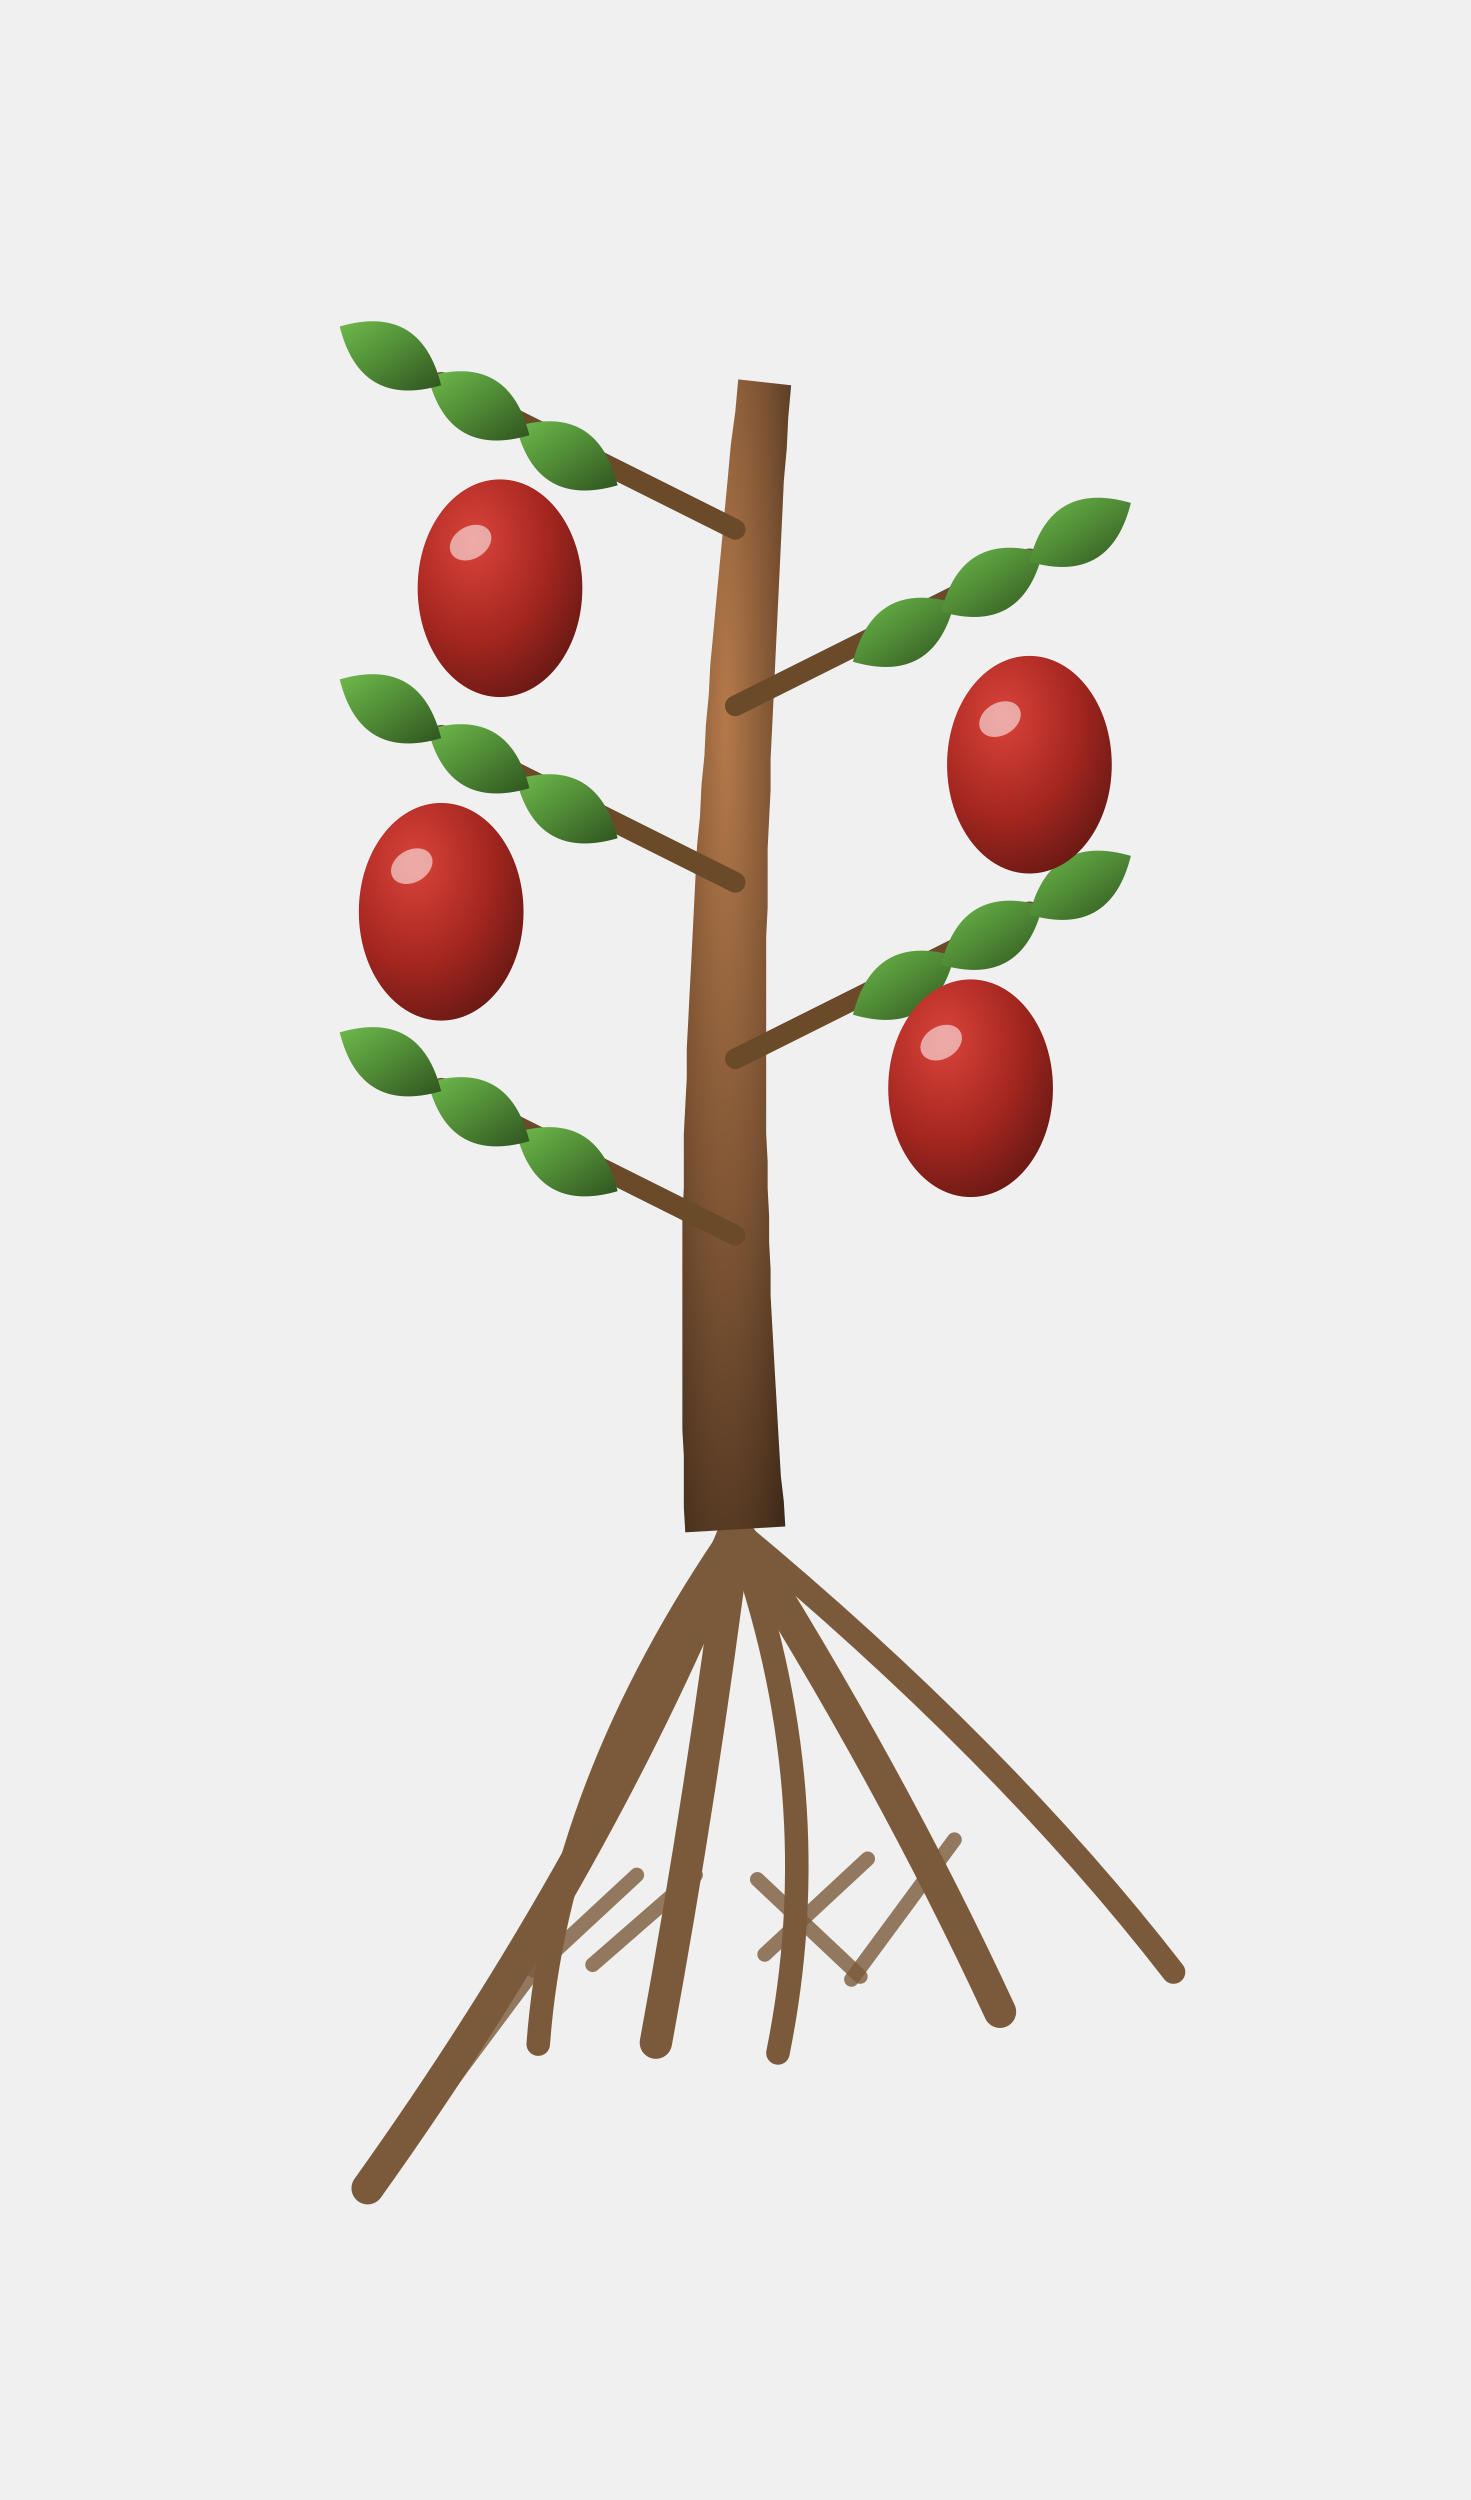
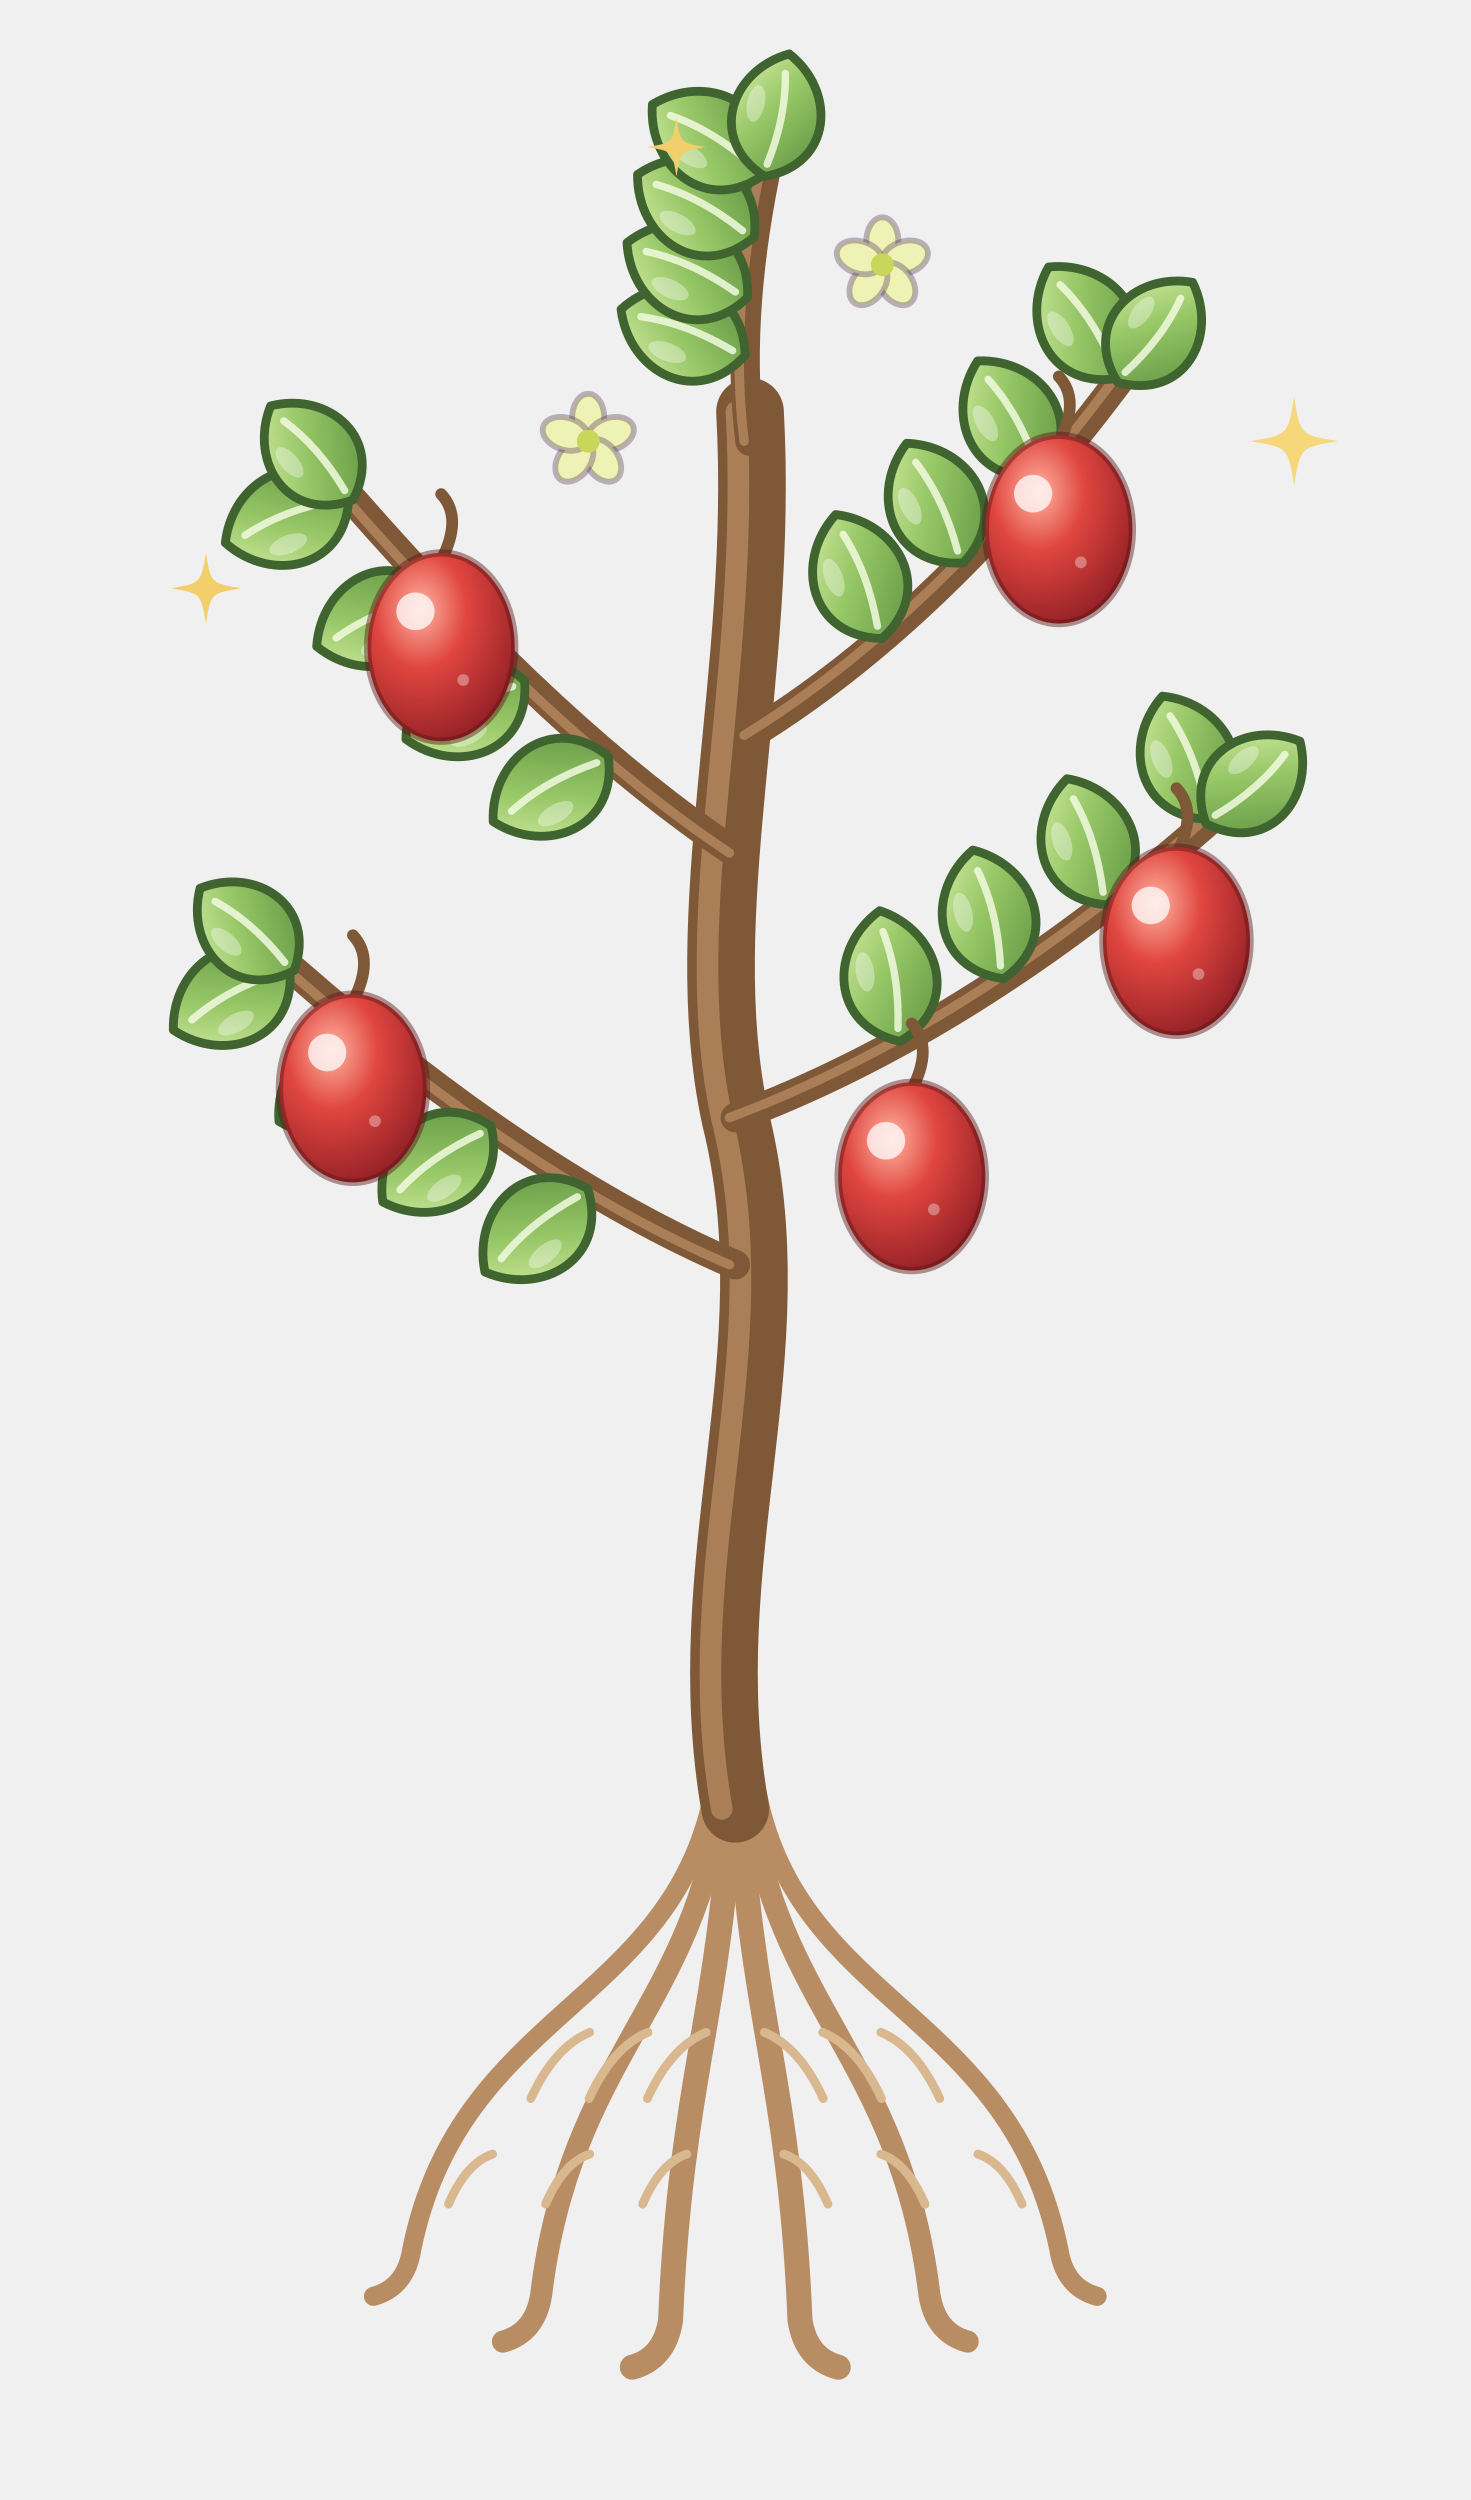
<svg xmlns="http://www.w3.org/2000/svg" viewBox="0 0 100 170">
  <defs>
-     <radialGradient id="r82" cx="0.4" cy="0.3" r=".85">
-       <stop offset="0" stop-color="#b4794a" />
-       <stop offset=".55" stop-color="#7a5232" />
-       <stop offset="1" stop-color="#402b1a" />
-     </radialGradient>
-     <linearGradient id="l83" x1="0" y1="0" x2="1" y2="1">
-       <stop offset="0" stop-color="#6eba4c" />
-       <stop offset=".5" stop-color="#4f8a35" />
-       <stop offset="1" stop-color="#2f5320" />
+     <linearGradient id="g0" x1="0" y1="0" x2="1" y2="1">
+       <stop offset="0" stop-color="#d9efaa" />
+       <stop offset="0.45" stop-color="#97c766" />
+       <stop offset="1" stop-color="#5b9140" />
    </linearGradient>
-     <linearGradient id="l84" x1="0" y1="0" x2="1" y2="1">
-       <stop offset="0" stop-color="#6eba4c" />
-       <stop offset=".5" stop-color="#4f8a35" />
-       <stop offset="1" stop-color="#2f5320" />
-     </linearGradient>
-     <linearGradient id="l85" x1="0" y1="0" x2="1" y2="1">
-       <stop offset="0" stop-color="#6eba4c" />
-       <stop offset=".5" stop-color="#4f8a35" />
-       <stop offset="1" stop-color="#2f5320" />
-     </linearGradient>
-     <linearGradient id="l86" x1="0" y1="0" x2="1" y2="1">
-       <stop offset="0" stop-color="#6eba4c" />
-       <stop offset=".5" stop-color="#4f8a35" />
-       <stop offset="1" stop-color="#2f5320" />
-     </linearGradient>
-     <linearGradient id="l87" x1="0" y1="0" x2="1" y2="1">
-       <stop offset="0" stop-color="#6eba4c" />
-       <stop offset=".5" stop-color="#4f8a35" />
-       <stop offset="1" stop-color="#2f5320" />
-     </linearGradient>
-     <linearGradient id="l88" x1="0" y1="0" x2="1" y2="1">
-       <stop offset="0" stop-color="#6eba4c" />
-       <stop offset=".5" stop-color="#4f8a35" />
-       <stop offset="1" stop-color="#2f5320" />
-     </linearGradient>
-     <linearGradient id="l89" x1="0" y1="0" x2="1" y2="1">
-       <stop offset="0" stop-color="#6eba4c" />
-       <stop offset=".5" stop-color="#4f8a35" />
-       <stop offset="1" stop-color="#2f5320" />
-     </linearGradient>
-     <linearGradient id="l90" x1="0" y1="0" x2="1" y2="1">
-       <stop offset="0" stop-color="#6eba4c" />
-       <stop offset=".5" stop-color="#4f8a35" />
-       <stop offset="1" stop-color="#2f5320" />
-     </linearGradient>
-     <linearGradient id="l91" x1="0" y1="0" x2="1" y2="1">
-       <stop offset="0" stop-color="#6eba4c" />
-       <stop offset=".5" stop-color="#4f8a35" />
-       <stop offset="1" stop-color="#2f5320" />
-     </linearGradient>
-     <linearGradient id="l92" x1="0" y1="0" x2="1" y2="1">
-       <stop offset="0" stop-color="#6eba4c" />
-       <stop offset=".5" stop-color="#4f8a35" />
-       <stop offset="1" stop-color="#2f5320" />
-     </linearGradient>
-     <linearGradient id="l93" x1="0" y1="0" x2="1" y2="1">
-       <stop offset="0" stop-color="#6eba4c" />
-       <stop offset=".5" stop-color="#4f8a35" />
-       <stop offset="1" stop-color="#2f5320" />
-     </linearGradient>
-     <linearGradient id="l94" x1="0" y1="0" x2="1" y2="1">
-       <stop offset="0" stop-color="#6eba4c" />
-       <stop offset=".5" stop-color="#4f8a35" />
-       <stop offset="1" stop-color="#2f5320" />
-     </linearGradient>
-     <linearGradient id="l95" x1="0" y1="0" x2="1" y2="1">
-       <stop offset="0" stop-color="#6eba4c" />
-       <stop offset=".5" stop-color="#4f8a35" />
-       <stop offset="1" stop-color="#2f5320" />
-     </linearGradient>
-     <linearGradient id="l96" x1="0" y1="0" x2="1" y2="1">
-       <stop offset="0" stop-color="#6eba4c" />
-       <stop offset=".5" stop-color="#4f8a35" />
-       <stop offset="1" stop-color="#2f5320" />
-     </linearGradient>
-     <linearGradient id="l97" x1="0" y1="0" x2="1" y2="1">
-       <stop offset="0" stop-color="#6eba4c" />
-       <stop offset=".5" stop-color="#4f8a35" />
-       <stop offset="1" stop-color="#2f5320" />
-     </linearGradient>
-     <radialGradient id="r98" cx="0.34" cy="0.28" r=".85">
-       <stop offset="0" stop-color="#da433a" />
-       <stop offset=".55" stop-color="#a3261f" />
-       <stop offset="1" stop-color="#5e1612" />
-     </radialGradient>
-     <radialGradient id="r99" cx="0.34" cy="0.28" r=".85">
-       <stop offset="0" stop-color="#da433a" />
-       <stop offset=".55" stop-color="#a3261f" />
-       <stop offset="1" stop-color="#5e1612" />
-     </radialGradient>
-     <radialGradient id="r100" cx="0.34" cy="0.28" r=".85">
-       <stop offset="0" stop-color="#da433a" />
-       <stop offset=".55" stop-color="#a3261f" />
-       <stop offset="1" stop-color="#5e1612" />
-     </radialGradient>
-     <radialGradient id="r101" cx="0.34" cy="0.28" r=".85">
-       <stop offset="0" stop-color="#da433a" />
-       <stop offset=".55" stop-color="#a3261f" />
-       <stop offset="1" stop-color="#5e1612" />
+     <radialGradient id="g1" cx="0.36" cy="0.3" r="0.78">
+       <stop offset="0" stop-color="#ffb4a2" />
+       <stop offset="0.4" stop-color="#e0463f" />
+       <stop offset="1" stop-color="#8d1d24" />
    </radialGradient>
  </defs>
-   <path d="M50 104 Q41.0 126.4 25.0 148.8" stroke="#7a5a3a" stroke-width="2.2" fill="none" stroke-linecap="round" />
-   <path d="M37.5 132.4 l-7 9.4" stroke="#7a5a3a" stroke-width="1" fill="none" stroke-linecap="round" opacity=".8" />
-   <path d="M50 104 Q37.9 121.5 36.6 139.0" stroke="#7a5a3a" stroke-width="1.6" fill="none" stroke-linecap="round" />
-   <path d="M43.3 127.5 l-7 6.5" stroke="#7a5a3a" stroke-width="1" fill="none" stroke-linecap="round" opacity=".8" />
-   <path d="M50 104 Q47.8 121.5 44.6 138.9" stroke="#7a5a3a" stroke-width="2.2" fill="none" stroke-linecap="round" />
-   <path d="M47.3 127.5 l-7 6.1" stroke="#7a5a3a" stroke-width="1" fill="none" stroke-linecap="round" opacity=".8" />
-   <path d="M50 104 Q56.5 121.8 52.9 139.6" stroke="#7a5a3a" stroke-width="1.6" fill="none" stroke-linecap="round" />
-   <path d="M51.5 127.8 l7 6.6" stroke="#7a5a3a" stroke-width="1" fill="none" stroke-linecap="round" opacity=".8" />
-   <path d="M50 104 Q60.4 120.4 68.0 136.8" stroke="#7a5a3a" stroke-width="2.2" fill="none" stroke-linecap="round" />
-   <path d="M59.0 126.4 l-7 6.5" stroke="#7a5a3a" stroke-width="1" fill="none" stroke-linecap="round" opacity=".8" />
-   <path d="M50 104 Q68.2 119.1 79.8 134.1" stroke="#7a5a3a" stroke-width="1.6" fill="none" stroke-linecap="round" />
-   <path d="M64.9 125.1 l-7 9.5" stroke="#7a5a3a" stroke-width="1" fill="none" stroke-linecap="round" opacity=".8" />
-   <path d="M53.4 103.8 L53.3 102.1 L53.1 100.4 L53.0 98.7 L52.9 97.0 L52.8 95.2 L52.7 93.5 L52.6 91.7 L52.5 89.9 L52.4 88.1 L52.4 86.3 L52.3 84.5 L52.3 82.7 L52.2 80.8 L52.2 79.0 L52.1 77.1 L52.1 75.2 L52.1 73.3 L52.1 71.4 L52.1 69.5 L52.1 67.6 L52.1 65.6 L52.1 63.7 L52.2 61.7 L52.2 59.7 L52.2 57.7 L52.3 55.7 L52.4 53.7 L52.4 51.6 L52.5 49.6 L52.6 47.5 L52.7 45.4 L52.8 43.3 L52.9 41.2 L53.0 39.1 L53.1 37.0 L53.2 34.9 L53.3 32.7 L53.5 30.5 L53.6 28.4 L53.8 26.2 L50.2 25.8 L50.0 28.0 L49.7 30.2 L49.5 32.4 L49.3 34.5 L49.1 36.7 L48.9 38.8 L48.7 40.9 L48.5 43.1 L48.3 45.2 L48.2 47.2 L48.0 49.3 L47.9 51.4 L47.7 53.4 L47.6 55.5 L47.4 57.5 L47.3 59.5 L47.2 61.5 L47.1 63.5 L47.0 65.5 L46.9 67.4 L46.8 69.4 L46.7 71.3 L46.7 73.3 L46.6 75.2 L46.5 77.1 L46.5 79.0 L46.5 80.8 L46.4 82.7 L46.4 84.6 L46.4 86.4 L46.4 88.2 L46.4 90.1 L46.4 91.9 L46.4 93.7 L46.4 95.5 L46.4 97.2 L46.5 99.0 L46.5 100.7 L46.5 102.5 L46.6 104.2Z" fill="url(#r82)" />
-   <path d="M50 84 Q40.0 79.0 30 74" stroke="#6b4a2a" stroke-width="1.4" fill="none" stroke-linecap="round" />
-   <path d="M42.0 81.0 Q40.6 75.4 35.1 77.0 Q36.5 82.6 42.0 81.0Z" fill="url(#l83)" />
-   <path d="M36.0 77.6 Q34.6 72.0 29.1 73.6 Q30.5 79.2 36.0 77.6Z" fill="url(#l84)" />
-   <path d="M30.0 74.2 Q28.6 68.6 23.1 70.2 Q24.5 75.8 30.0 74.2Z" fill="url(#l85)" />
-   <path d="M50 72 Q60.0 67.0 70 62" stroke="#6b4a2a" stroke-width="1.4" fill="none" stroke-linecap="round" />
-   <path d="M58.0 69.0 Q63.5 70.6 64.9 65.0 Q59.4 63.4 58.0 69.0Z" fill="url(#l86)" />
-   <path d="M64.0 65.6 Q69.5 67.2 70.9 61.6 Q65.4 60.0 64.0 65.6Z" fill="url(#l87)" />
-   <path d="M70.0 62.2 Q75.5 63.8 76.9 58.2 Q71.4 56.6 70.0 62.2Z" fill="url(#l88)" />
-   <path d="M50 60 Q40.0 55.0 30 50" stroke="#6b4a2a" stroke-width="1.4" fill="none" stroke-linecap="round" />
-   <path d="M42.0 57.0 Q40.6 51.4 35.1 53.0 Q36.5 58.6 42.0 57.0Z" fill="url(#l89)" />
-   <path d="M36.0 53.6 Q34.6 48.0 29.1 49.6 Q30.5 55.2 36.0 53.6Z" fill="url(#l90)" />
-   <path d="M30.0 50.2 Q28.6 44.6 23.1 46.2 Q24.5 51.8 30.0 50.2Z" fill="url(#l91)" />
-   <path d="M50 48 Q60.0 43.0 70 38" stroke="#6b4a2a" stroke-width="1.4" fill="none" stroke-linecap="round" />
-   <path d="M58.0 45.0 Q63.5 46.6 64.9 41.0 Q59.4 39.4 58.0 45.0Z" fill="url(#l92)" />
-   <path d="M64.0 41.6 Q69.5 43.2 70.9 37.6 Q65.4 36.0 64.0 41.6Z" fill="url(#l93)" />
-   <path d="M70.0 38.2 Q75.5 39.8 76.9 34.2 Q71.4 32.6 70.0 38.2Z" fill="url(#l94)" />
-   <path d="M50 36 Q40.0 31.0 30 26" stroke="#6b4a2a" stroke-width="1.4" fill="none" stroke-linecap="round" />
-   <path d="M42.0 33.0 Q40.6 27.4 35.1 29.0 Q36.5 34.6 42.0 33.0Z" fill="url(#l95)" />
-   <path d="M36.0 29.6 Q34.6 24.0 29.1 25.6 Q30.5 31.2 36.0 29.6Z" fill="url(#l96)" />
-   <path d="M30.0 26.2 Q28.6 20.6 23.1 22.2 Q24.5 27.8 30.0 26.2Z" fill="url(#l97)" />
-   <ellipse cx="30" cy="62" rx="5.6" ry="7.4" fill="url(#r98)" transform="rotate(0 30 62)" />
-   <ellipse cx="28.0" cy="58.9" rx="1.5" ry="1.1" fill="#fff" opacity=".55" transform="rotate(-30 28.0 58.9)" />
-   <ellipse cx="70" cy="52" rx="5.6" ry="7.4" fill="url(#r99)" transform="rotate(0 70 52)" />
-   <ellipse cx="68.0" cy="48.9" rx="1.5" ry="1.1" fill="#fff" opacity=".55" transform="rotate(-30 68.0 48.9)" />
-   <ellipse cx="34" cy="40" rx="5.6" ry="7.4" fill="url(#r100)" transform="rotate(0 34 40)" />
-   <ellipse cx="32.0" cy="36.9" rx="1.5" ry="1.1" fill="#fff" opacity=".55" transform="rotate(-30 32.0 36.9)" />
-   <ellipse cx="66" cy="74" rx="5.6" ry="7.4" fill="url(#r101)" transform="rotate(0 66 74)" />
-   <ellipse cx="64.0" cy="70.9" rx="1.5" ry="1.1" fill="#fff" opacity=".55" transform="rotate(-30 64.0 70.9)" />
+   <path d="M48.5 122C45.6 136.4 31.3 136.75 28 152.95q-0.4 2.6 -2.6 3.2" fill="none" stroke="#b98d63" stroke-width="1.3" stroke-linecap="round" />
+   <path d="M40.1 138.2q-2.4 1 -4 4.5M33.5 146.48q-1.8 .6 -3 3.4" fill="none" stroke="#d9b88f" stroke-width=".6" stroke-linecap="round" />
+   <path d="M49.1 122C47.36 136.4 38.78 139.83 36.8 156.03q-0.4 2.6 -2.6 3.2" fill="none" stroke="#b98d63" stroke-width="1.5" stroke-linecap="round" />
+   <path d="M44.06 138.2q-2.4 1 -4 4.5M40.1 146.48q-1.8 .6 -3 3.4" fill="none" stroke="#d9b88f" stroke-width=".6" stroke-linecap="round" />
+   <path d="M49.7 122C49.12 136.4 46.26 141.57 45.6 157.77q-0.4 2.6 -2.6 3.2" fill="none" stroke="#b98d63" stroke-width="1.7" stroke-linecap="round" />
+   <path d="M48.02 138.2q-2.4 1 -4 4.5M46.7 146.48q-1.8 .6 -3 3.4" fill="none" stroke="#d9b88f" stroke-width=".6" stroke-linecap="round" />
+   <path d="M50.3 122C50.88 136.4 53.74 141.57 54.4 157.77q0.4 2.6 2.6 3.2" fill="none" stroke="#b98d63" stroke-width="1.7" stroke-linecap="round" />
+   <path d="M51.98 138.2q2.4 1 4 4.5M53.3 146.48q1.8 .6 3 3.4" fill="none" stroke="#d9b88f" stroke-width=".6" stroke-linecap="round" />
+   <path d="M50.9 122C52.64 136.4 61.22 139.83 63.2 156.03q0.4 2.6 2.6 3.2" fill="none" stroke="#b98d63" stroke-width="1.5" stroke-linecap="round" />
+   <path d="M55.94 138.2q2.4 1 4 4.5M59.9 146.48q1.8 .6 3 3.4" fill="none" stroke="#d9b88f" stroke-width=".6" stroke-linecap="round" />
+   <path d="M51.5 122C54.4 136.4 68.7 136.75 72 152.95q0.4 2.6 2.6 3.2" fill="none" stroke="#b98d63" stroke-width="1.3" stroke-linecap="round" />
+   <path d="M59.9 138.2q2.4 1 4 4.5M66.5 146.48q1.8 .6 3 3.4" fill="none" stroke="#d9b88f" stroke-width=".6" stroke-linecap="round" />
+   <path d="M50 123C47 106 54 92 50 76C47 62 52 46 51 28" fill="none" stroke="#7f5838" stroke-width="4.6" stroke-linecap="round" />
+   <path d="M50 123C47 106 54 92 50 76C47 62 52 46 51 28" fill="none" stroke="#c79a6e" stroke-width="1.47" stroke-linecap="round" opacity=".6" transform="translate(-0.92 0)" />
+   <path d="M50 86 Q36 80 20 66" fill="none" stroke="#7f5838" stroke-width="2" stroke-linecap="round" />
+   <path d="M50 86 Q36 80 20 66" fill="none" stroke="#c79a6e" stroke-width="0.64" stroke-linecap="round" opacity=".6" transform="translate(-0.4 0)" />
+   <g transform="translate(39.96 80.82) rotate(-129.09)">
+     <path d="M0 0C4.56 -1.8 3.84 -7.02 0 -9C-3.84 -7.02 -4.56 -1.8 0 0Z" fill="url(#g0)" stroke="#3f6430" stroke-width="0.6" stroke-linejoin="round" />
+     <path d="M0 -0.9Q0.67 -4.5 0 -7.56" fill="none" stroke="#f1fadf" stroke-width="0.5" stroke-linecap="round" opacity=".85" />
+     <ellipse cx="-1.63" cy="-5.04" rx="0.62" ry="1.35" fill="#fff" opacity=".35" />
+   </g>
+   <g transform="translate(33.39 76.56) rotate(-125.1)">
+     <path d="M0 0C4.56 -1.8 3.84 -7.02 0 -9C-3.84 -7.02 -4.56 -1.8 0 0Z" fill="url(#g0)" stroke="#3f6430" stroke-width="0.6" stroke-linejoin="round" />
+     <path d="M0 -0.9Q0.67 -4.5 0 -7.56" fill="none" stroke="#f1fadf" stroke-width="0.5" stroke-linecap="round" opacity=".85" />
+     <ellipse cx="-1.63" cy="-5.04" rx="0.62" ry="1.35" fill="#fff" opacity=".35" />
+   </g>
+   <g transform="translate(26.63 71.53) rotate(-121.66)">
+     <path d="M0 0C4.56 -1.8 3.84 -7.02 0 -9C-3.84 -7.02 -4.56 -1.8 0 0Z" fill="url(#g0)" stroke="#3f6430" stroke-width="0.6" stroke-linejoin="round" />
+     <path d="M0 -0.9Q0.67 -4.5 0 -7.56" fill="none" stroke="#f1fadf" stroke-width="0.5" stroke-linecap="round" opacity=".85" />
+     <ellipse cx="-1.63" cy="-5.04" rx="0.62" ry="1.35" fill="#fff" opacity=".35" />
+   </g>
+   <g transform="translate(19.68 65.72) rotate(-118.69)">
+     <path d="M0 0C4.56 -1.8 3.84 -7.02 0 -9C-3.84 -7.02 -4.56 -1.8 0 0Z" fill="url(#g0)" stroke="#3f6430" stroke-width="0.6" stroke-linejoin="round" />
+     <path d="M0 -0.9Q0.67 -4.5 0 -7.56" fill="none" stroke="#f1fadf" stroke-width="0.5" stroke-linecap="round" opacity=".85" />
+     <ellipse cx="-1.63" cy="-5.04" rx="0.62" ry="1.35" fill="#fff" opacity=".35" />
+   </g>
+   <g transform="translate(20 66) rotate(-48.81)">
+     <path d="M0 0C4.37 -1.7 3.68 -6.63 0 -8.5C-3.68 -6.63 -4.37 -1.7 0 0Z" fill="url(#g0)" stroke="#3f6430" stroke-width="0.6" stroke-linejoin="round" />
+     <path d="M0 -0.85Q0.64 -4.25 0 -7.14" fill="none" stroke="#f1fadf" stroke-width="0.5" stroke-linecap="round" opacity=".85" />
+     <ellipse cx="-1.56" cy="-4.76" rx="0.6" ry="1.27" fill="#fff" opacity=".35" />
+   </g>
+   <path d="M50 76 Q66 70 82 56" fill="none" stroke="#7f5838" stroke-width="2" stroke-linecap="round" />
+   <path d="M50 76 Q66 70 82 56" fill="none" stroke="#c79a6e" stroke-width="0.64" stroke-linecap="round" opacity=".6" transform="translate(-0.4 0)" />
+   <g transform="translate(61.2 70.82) rotate(-8.81)">
+     <path d="M0 0C4.56 -1.8 3.84 -7.02 0 -9C-3.84 -7.02 -4.56 -1.8 0 0Z" fill="url(#g0)" stroke="#3f6430" stroke-width="0.6" stroke-linejoin="round" />
+     <path d="M0 -0.9Q0.67 -4.5 0 -7.56" fill="none" stroke="#f1fadf" stroke-width="0.5" stroke-linecap="round" opacity=".85" />
+     <ellipse cx="-1.63" cy="-5.04" rx="0.62" ry="1.35" fill="#fff" opacity=".35" />
+   </g>
+   <g transform="translate(68.24 66.56) rotate(-13.42)">
+     <path d="M0 0C4.56 -1.8 3.84 -7.02 0 -9C-3.84 -7.02 -4.56 -1.8 0 0Z" fill="url(#g0)" stroke="#3f6430" stroke-width="0.6" stroke-linejoin="round" />
+     <path d="M0 -0.9Q0.67 -4.5 0 -7.56" fill="none" stroke="#f1fadf" stroke-width="0.5" stroke-linecap="round" opacity=".85" />
+     <ellipse cx="-1.63" cy="-5.04" rx="0.62" ry="1.35" fill="#fff" opacity=".35" />
+   </g>
+   <g transform="translate(75.28 61.53) rotate(-17.6)">
+     <path d="M0 0C4.56 -1.8 3.84 -7.02 0 -9C-3.84 -7.02 -4.56 -1.8 0 0Z" fill="url(#g0)" stroke="#3f6430" stroke-width="0.6" stroke-linejoin="round" />
+     <path d="M0 -0.9Q0.67 -4.5 0 -7.56" fill="none" stroke="#f1fadf" stroke-width="0.5" stroke-linecap="round" opacity=".85" />
+     <ellipse cx="-1.63" cy="-5.04" rx="0.62" ry="1.35" fill="#fff" opacity=".35" />
+   </g>
+   <g transform="translate(82.32 55.72) rotate(-21.35)">
+     <path d="M0 0C4.56 -1.8 3.84 -7.02 0 -9C-3.84 -7.02 -4.56 -1.8 0 0Z" fill="url(#g0)" stroke="#3f6430" stroke-width="0.6" stroke-linejoin="round" />
+     <path d="M0 -0.9Q0.67 -4.5 0 -7.56" fill="none" stroke="#f1fadf" stroke-width="0.5" stroke-linecap="round" opacity=".85" />
+     <ellipse cx="-1.63" cy="-5.04" rx="0.62" ry="1.35" fill="#fff" opacity=".35" />
+   </g>
+   <g transform="translate(82 56) rotate(48.81)">
+     <path d="M0 0C4.37 -1.7 3.68 -6.63 0 -8.5C-3.68 -6.63 -4.37 -1.7 0 0Z" fill="url(#g0)" stroke="#3f6430" stroke-width="0.6" stroke-linejoin="round" />
+     <path d="M0 -0.85Q0.64 -4.25 0 -7.14" fill="none" stroke="#f1fadf" stroke-width="0.5" stroke-linecap="round" opacity=".85" />
+     <ellipse cx="-1.56" cy="-4.76" rx="0.6" ry="1.27" fill="#fff" opacity=".35" />
+   </g>
+   <path d="M50 58 Q38 50 24 34" fill="none" stroke="#7f5838" stroke-width="2" stroke-linecap="round" />
+   <path d="M50 58 Q38 50 24 34" fill="none" stroke="#c79a6e" stroke-width="0.64" stroke-linecap="round" opacity=".6" transform="translate(-0.4 0)" />
+   <g transform="translate(41.36 51.42) rotate(-119.62)">
+     <path d="M0 0C4.56 -1.8 3.84 -7.02 0 -9C-3.84 -7.02 -4.56 -1.8 0 0Z" fill="url(#g0)" stroke="#3f6430" stroke-width="0.6" stroke-linejoin="round" />
+     <path d="M0 -0.9Q0.67 -4.5 0 -7.56" fill="none" stroke="#f1fadf" stroke-width="0.5" stroke-linecap="round" opacity=".85" />
+     <ellipse cx="-1.63" cy="-5.04" rx="0.62" ry="1.35" fill="#fff" opacity=".35" />
+   </g>
+   <g transform="translate(35.67 46.28) rotate(-116.29)">
+     <path d="M0 0C4.56 -1.8 3.84 -7.02 0 -9C-3.84 -7.02 -4.56 -1.8 0 0Z" fill="url(#g0)" stroke="#3f6430" stroke-width="0.6" stroke-linejoin="round" />
+     <path d="M0 -0.9Q0.67 -4.5 0 -7.56" fill="none" stroke="#f1fadf" stroke-width="0.5" stroke-linecap="round" opacity=".85" />
+     <ellipse cx="-1.63" cy="-5.04" rx="0.62" ry="1.35" fill="#fff" opacity=".35" />
+   </g>
+   <g transform="translate(29.79 40.37) rotate(-113.48)">
+     <path d="M0 0C4.56 -1.8 3.84 -7.02 0 -9C-3.84 -7.02 -4.56 -1.8 0 0Z" fill="url(#g0)" stroke="#3f6430" stroke-width="0.6" stroke-linejoin="round" />
+     <path d="M0 -0.9Q0.67 -4.5 0 -7.56" fill="none" stroke="#f1fadf" stroke-width="0.5" stroke-linecap="round" opacity=".85" />
+     <ellipse cx="-1.63" cy="-5.04" rx="0.62" ry="1.35" fill="#fff" opacity=".35" />
+   </g>
+   <g transform="translate(23.72 33.68) rotate(-111.08)">
+     <path d="M0 0C4.56 -1.8 3.84 -7.02 0 -9C-3.84 -7.02 -4.56 -1.8 0 0Z" fill="url(#g0)" stroke="#3f6430" stroke-width="0.6" stroke-linejoin="round" />
+     <path d="M0 -0.9Q0.67 -4.5 0 -7.56" fill="none" stroke="#f1fadf" stroke-width="0.5" stroke-linecap="round" opacity=".85" />
+     <ellipse cx="-1.63" cy="-5.04" rx="0.62" ry="1.35" fill="#fff" opacity=".35" />
+   </g>
+   <g transform="translate(24 34) rotate(-41.19)">
+     <path d="M0 0C4.37 -1.7 3.68 -6.63 0 -8.5C-3.68 -6.63 -4.37 -1.7 0 0Z" fill="url(#g0)" stroke="#3f6430" stroke-width="0.6" stroke-linejoin="round" />
+     <path d="M0 -0.85Q0.64 -4.25 0 -7.14" fill="none" stroke="#f1fadf" stroke-width="0.5" stroke-linecap="round" opacity=".85" />
+     <ellipse cx="-1.56" cy="-4.76" rx="0.6" ry="1.27" fill="#fff" opacity=".35" />
+   </g>
+   <path d="M51 50 Q64 42 76 26" fill="none" stroke="#7f5838" stroke-width="2" stroke-linecap="round" />
+   <path d="M51 50 Q64 42 76 26" fill="none" stroke="#c79a6e" stroke-width="0.64" stroke-linecap="round" opacity=".6" transform="translate(-0.4 0)" />
+   <g transform="translate(59.98 43.42) rotate(-20.49)">
+     <path d="M0 0C4.56 -1.8 3.84 -7.02 0 -9C-3.84 -7.02 -4.56 -1.8 0 0Z" fill="url(#g0)" stroke="#3f6430" stroke-width="0.6" stroke-linejoin="round" />
+     <path d="M0 -0.9Q0.67 -4.5 0 -7.56" fill="none" stroke="#f1fadf" stroke-width="0.5" stroke-linecap="round" opacity=".85" />
+     <ellipse cx="-1.63" cy="-5.04" rx="0.62" ry="1.35" fill="#fff" opacity=".35" />
+   </g>
+   <g transform="translate(65.5 38.28) rotate(-25.3)">
+     <path d="M0 0C4.56 -1.8 3.84 -7.02 0 -9C-3.84 -7.02 -4.56 -1.8 0 0Z" fill="url(#g0)" stroke="#3f6430" stroke-width="0.6" stroke-linejoin="round" />
+     <path d="M0 -0.9Q0.67 -4.5 0 -7.56" fill="none" stroke="#f1fadf" stroke-width="0.5" stroke-linecap="round" opacity=".85" />
+     <ellipse cx="-1.63" cy="-5.04" rx="0.62" ry="1.35" fill="#fff" opacity=".35" />
+   </g>
+   <g transform="translate(70.92 32.37) rotate(-29.55)">
+     <path d="M0 0C4.56 -1.8 3.84 -7.02 0 -9C-3.84 -7.02 -4.56 -1.8 0 0Z" fill="url(#g0)" stroke="#3f6430" stroke-width="0.6" stroke-linejoin="round" />
+     <path d="M0 -0.9Q0.67 -4.5 0 -7.56" fill="none" stroke="#f1fadf" stroke-width="0.5" stroke-linecap="round" opacity=".85" />
+     <ellipse cx="-1.63" cy="-5.04" rx="0.62" ry="1.35" fill="#fff" opacity=".35" />
+   </g>
+   <g transform="translate(76.24 25.68) rotate(-33.29)">
+     <path d="M0 0C4.56 -1.8 3.84 -7.02 0 -9C-3.84 -7.02 -4.56 -1.8 0 0Z" fill="url(#g0)" stroke="#3f6430" stroke-width="0.6" stroke-linejoin="round" />
+     <path d="M0 -0.9Q0.67 -4.5 0 -7.56" fill="none" stroke="#f1fadf" stroke-width="0.5" stroke-linecap="round" opacity=".85" />
+     <ellipse cx="-1.63" cy="-5.04" rx="0.62" ry="1.35" fill="#fff" opacity=".35" />
+   </g>
+   <g transform="translate(76 26) rotate(36.87)">
+     <path d="M0 0C4.37 -1.7 3.68 -6.63 0 -8.5C-3.68 -6.63 -4.37 -1.7 0 0Z" fill="url(#g0)" stroke="#3f6430" stroke-width="0.6" stroke-linejoin="round" />
+     <path d="M0 -0.85Q0.64 -4.25 0 -7.14" fill="none" stroke="#f1fadf" stroke-width="0.5" stroke-linecap="round" opacity=".85" />
+     <ellipse cx="-1.56" cy="-4.76" rx="0.6" ry="1.27" fill="#fff" opacity=".35" />
+   </g>
+   <path d="M51 30 Q50 22 52 12" fill="none" stroke="#7f5838" stroke-width="2" stroke-linecap="round" />
+   <path d="M51 30 Q50 22 52 12" fill="none" stroke="#c79a6e" stroke-width="0.64" stroke-linecap="round" opacity=".6" transform="translate(-0.4 0)" />
+   <g transform="translate(50.67 24.16) rotate(-69.67)">
+     <path d="M0 0C4.56 -1.8 3.84 -7.02 0 -9C-3.84 -7.02 -4.56 -1.8 0 0Z" fill="url(#g0)" stroke="#3f6430" stroke-width="0.6" stroke-linejoin="round" />
+     <path d="M0 -0.9Q0.67 -4.5 0 -7.56" fill="none" stroke="#f1fadf" stroke-width="0.5" stroke-linecap="round" opacity=".85" />
+     <ellipse cx="-1.63" cy="-5.04" rx="0.62" ry="1.35" fill="#fff" opacity=".35" />
+   </g>
+   <g transform="translate(50.83 20.23) rotate(-65.56)">
+     <path d="M0 0C4.56 -1.8 3.84 -7.02 0 -9C-3.84 -7.02 -4.56 -1.8 0 0Z" fill="url(#g0)" stroke="#3f6430" stroke-width="0.6" stroke-linejoin="round" />
+     <path d="M0 -0.9Q0.67 -4.5 0 -7.56" fill="none" stroke="#f1fadf" stroke-width="0.5" stroke-linecap="round" opacity=".85" />
+     <ellipse cx="-1.63" cy="-5.04" rx="0.62" ry="1.35" fill="#fff" opacity=".35" />
+   </g>
+   <g transform="translate(51.29 16.11) rotate(-61.86)">
+     <path d="M0 0C4.56 -1.8 3.84 -7.02 0 -9C-3.84 -7.02 -4.56 -1.8 0 0Z" fill="url(#g0)" stroke="#3f6430" stroke-width="0.6" stroke-linejoin="round" />
+     <path d="M0 -0.9Q0.67 -4.5 0 -7.56" fill="none" stroke="#f1fadf" stroke-width="0.5" stroke-linecap="round" opacity=".85" />
+     <ellipse cx="-1.63" cy="-5.04" rx="0.62" ry="1.35" fill="#fff" opacity=".35" />
+   </g>
+   <g transform="translate(52.04 11.8) rotate(-58.55)">
+     <path d="M0 0C4.56 -1.8 3.84 -7.02 0 -9C-3.84 -7.02 -4.56 -1.8 0 0Z" fill="url(#g0)" stroke="#3f6430" stroke-width="0.6" stroke-linejoin="round" />
+     <path d="M0 -0.9Q0.67 -4.5 0 -7.56" fill="none" stroke="#f1fadf" stroke-width="0.5" stroke-linecap="round" opacity=".85" />
+     <ellipse cx="-1.63" cy="-5.04" rx="0.62" ry="1.35" fill="#fff" opacity=".35" />
+   </g>
+   <g transform="translate(52 12) rotate(11.31)">
+     <path d="M0 0C4.37 -1.7 3.68 -6.63 0 -8.5C-3.68 -6.63 -4.37 -1.7 0 0Z" fill="url(#g0)" stroke="#3f6430" stroke-width="0.6" stroke-linejoin="round" />
+     <path d="M0 -0.85Q0.64 -4.25 0 -7.14" fill="none" stroke="#f1fadf" stroke-width="0.5" stroke-linecap="round" opacity=".85" />
+     <ellipse cx="-1.56" cy="-4.76" rx="0.6" ry="1.27" fill="#fff" opacity=".35" />
+   </g>
+   <path d="M24 68.1Q25.5 65.2 24 63.6" fill="none" stroke="#7f5838" stroke-width=".8" stroke-linecap="round" />
+   <ellipse cx="24" cy="74" rx="5" ry="6.4" fill="url(#g1)" stroke="rgba(90,20,20,.45)" stroke-width=".5" />
+   <ellipse cx="22.25" cy="71.57" rx="1.3" ry="1.28" fill="#fff" opacity=".75" />
+   <circle cx="25.5" cy="76.24" r="0.4" fill="#fff" opacity=".35" />
+   <path d="M80 58.1Q81.5 55.2 80 53.6" fill="none" stroke="#7f5838" stroke-width=".8" stroke-linecap="round" />
+   <ellipse cx="80" cy="64" rx="5" ry="6.4" fill="url(#g1)" stroke="rgba(90,20,20,.45)" stroke-width=".5" />
+   <ellipse cx="78.25" cy="61.57" rx="1.3" ry="1.28" fill="#fff" opacity=".75" />
+   <circle cx="81.5" cy="66.24" r="0.4" fill="#fff" opacity=".35" />
+   <path d="M30 38.1Q31.5 35.2 30 33.6" fill="none" stroke="#7f5838" stroke-width=".8" stroke-linecap="round" />
+   <ellipse cx="30" cy="44" rx="5" ry="6.4" fill="url(#g1)" stroke="rgba(90,20,20,.45)" stroke-width=".5" />
+   <ellipse cx="28.25" cy="41.57" rx="1.3" ry="1.28" fill="#fff" opacity=".75" />
+   <circle cx="31.5" cy="46.24" r="0.4" fill="#fff" opacity=".35" />
+   <path d="M72 30.1Q73.5 27.2 72 25.6" fill="none" stroke="#7f5838" stroke-width=".8" stroke-linecap="round" />
+   <ellipse cx="72" cy="36" rx="5" ry="6.4" fill="url(#g1)" stroke="rgba(90,20,20,.45)" stroke-width=".5" />
+   <ellipse cx="70.25" cy="33.57" rx="1.3" ry="1.28" fill="#fff" opacity=".75" />
+   <circle cx="73.5" cy="38.24" r="0.4" fill="#fff" opacity=".35" />
+   <path d="M62 74.1Q63.5 71.2 62 69.6" fill="none" stroke="#7f5838" stroke-width=".8" stroke-linecap="round" />
+   <ellipse cx="62" cy="80" rx="5" ry="6.4" fill="url(#g1)" stroke="rgba(90,20,20,.45)" stroke-width=".5" />
+   <ellipse cx="60.25" cy="77.57" rx="1.3" ry="1.28" fill="#fff" opacity=".75" />
+   <circle cx="63.5" cy="82.24" r="0.4" fill="#fff" opacity=".35" />
+   <g transform="translate(40 30) rotate(0)">
+     <ellipse cx="0" cy="-1.61" rx="1.09" ry="1.61" fill="#eef3b5" stroke="rgba(80,50,90,.35)" stroke-width=".4" transform="rotate(0)" />
+     <ellipse cx="0" cy="-1.61" rx="1.09" ry="1.61" fill="#eef3b5" stroke="rgba(80,50,90,.35)" stroke-width=".4" transform="rotate(72)" />
+     <ellipse cx="0" cy="-1.61" rx="1.09" ry="1.61" fill="#eef3b5" stroke="rgba(80,50,90,.35)" stroke-width=".4" transform="rotate(144)" />
+     <ellipse cx="0" cy="-1.61" rx="1.09" ry="1.61" fill="#eef3b5" stroke="rgba(80,50,90,.35)" stroke-width=".4" transform="rotate(216)" />
+     <ellipse cx="0" cy="-1.61" rx="1.09" ry="1.61" fill="#eef3b5" stroke="rgba(80,50,90,.35)" stroke-width=".4" transform="rotate(288)" />
+     <circle r="0.78" fill="#c9d65a" />
+   </g>
+   <g transform="translate(60 18) rotate(0)">
+     <ellipse cx="0" cy="-1.61" rx="1.09" ry="1.61" fill="#eef3b5" stroke="rgba(80,50,90,.35)" stroke-width=".4" transform="rotate(0)" />
+     <ellipse cx="0" cy="-1.61" rx="1.09" ry="1.61" fill="#eef3b5" stroke="rgba(80,50,90,.35)" stroke-width=".4" transform="rotate(72)" />
+     <ellipse cx="0" cy="-1.61" rx="1.09" ry="1.61" fill="#eef3b5" stroke="rgba(80,50,90,.35)" stroke-width=".4" transform="rotate(144)" />
+     <ellipse cx="0" cy="-1.61" rx="1.09" ry="1.61" fill="#eef3b5" stroke="rgba(80,50,90,.35)" stroke-width=".4" transform="rotate(216)" />
+     <ellipse cx="0" cy="-1.61" rx="1.09" ry="1.61" fill="#eef3b5" stroke="rgba(80,50,90,.35)" stroke-width=".4" transform="rotate(288)" />
+     <circle r="0.78" fill="#c9d65a" />
+   </g>
+   <path d="M14 37.6C14.34 39.66 14.34 39.66 16.4 40C14.34 40.34 14.34 40.34 14 42.4C13.66 40.34 13.66 40.34 11.6 40C13.66 39.66 13.66 39.66 14 37.6Z" fill="#f2cf6b" opacity="1" />
+   <path d="M88 27C88.42 29.58 88.42 29.58 91 30C88.42 30.42 88.42 30.42 88 33C87.58 30.42 87.58 30.42 85 30C87.58 29.58 87.58 29.58 88 27Z" fill="#f6d77a" opacity="1" />
+   <path d="M46 8C46.28 9.72 46.28 9.72 48 10C46.28 10.28 46.28 10.28 46 12C45.72 10.28 45.72 10.28 44 10C45.72 9.72 45.72 9.72 46 8Z" fill="#f2cf6b" opacity="1" />
</svg>
